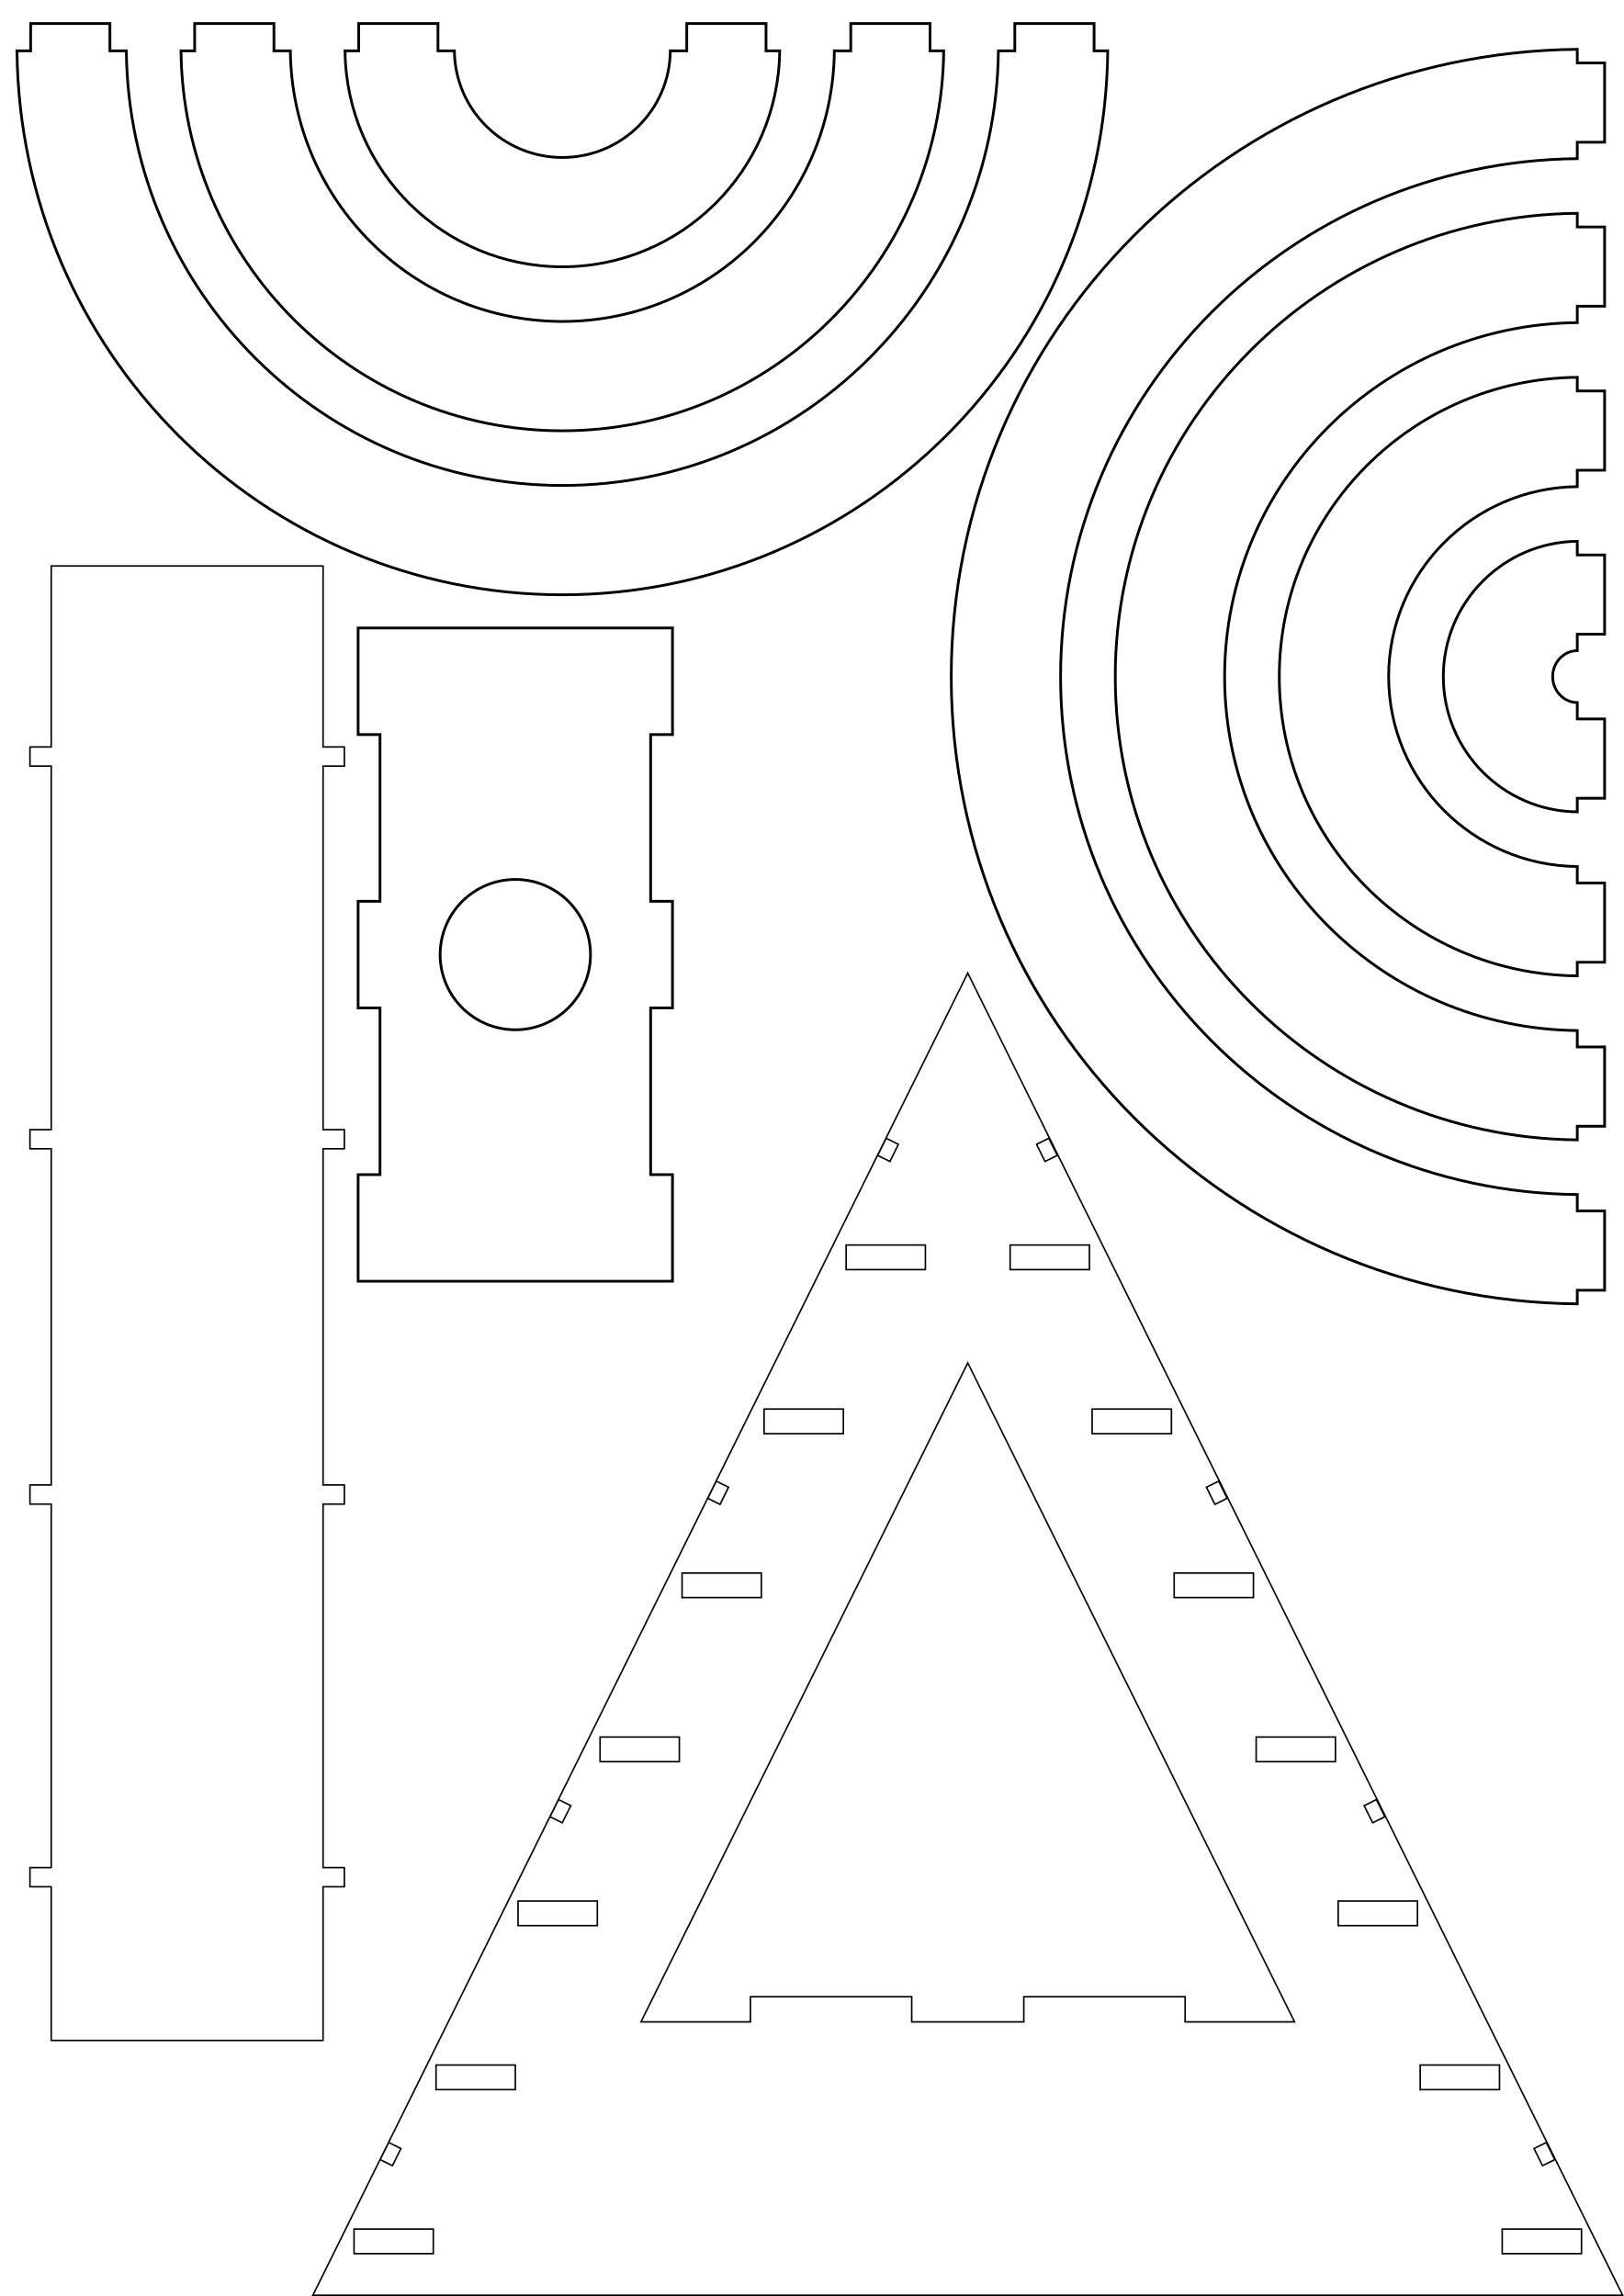
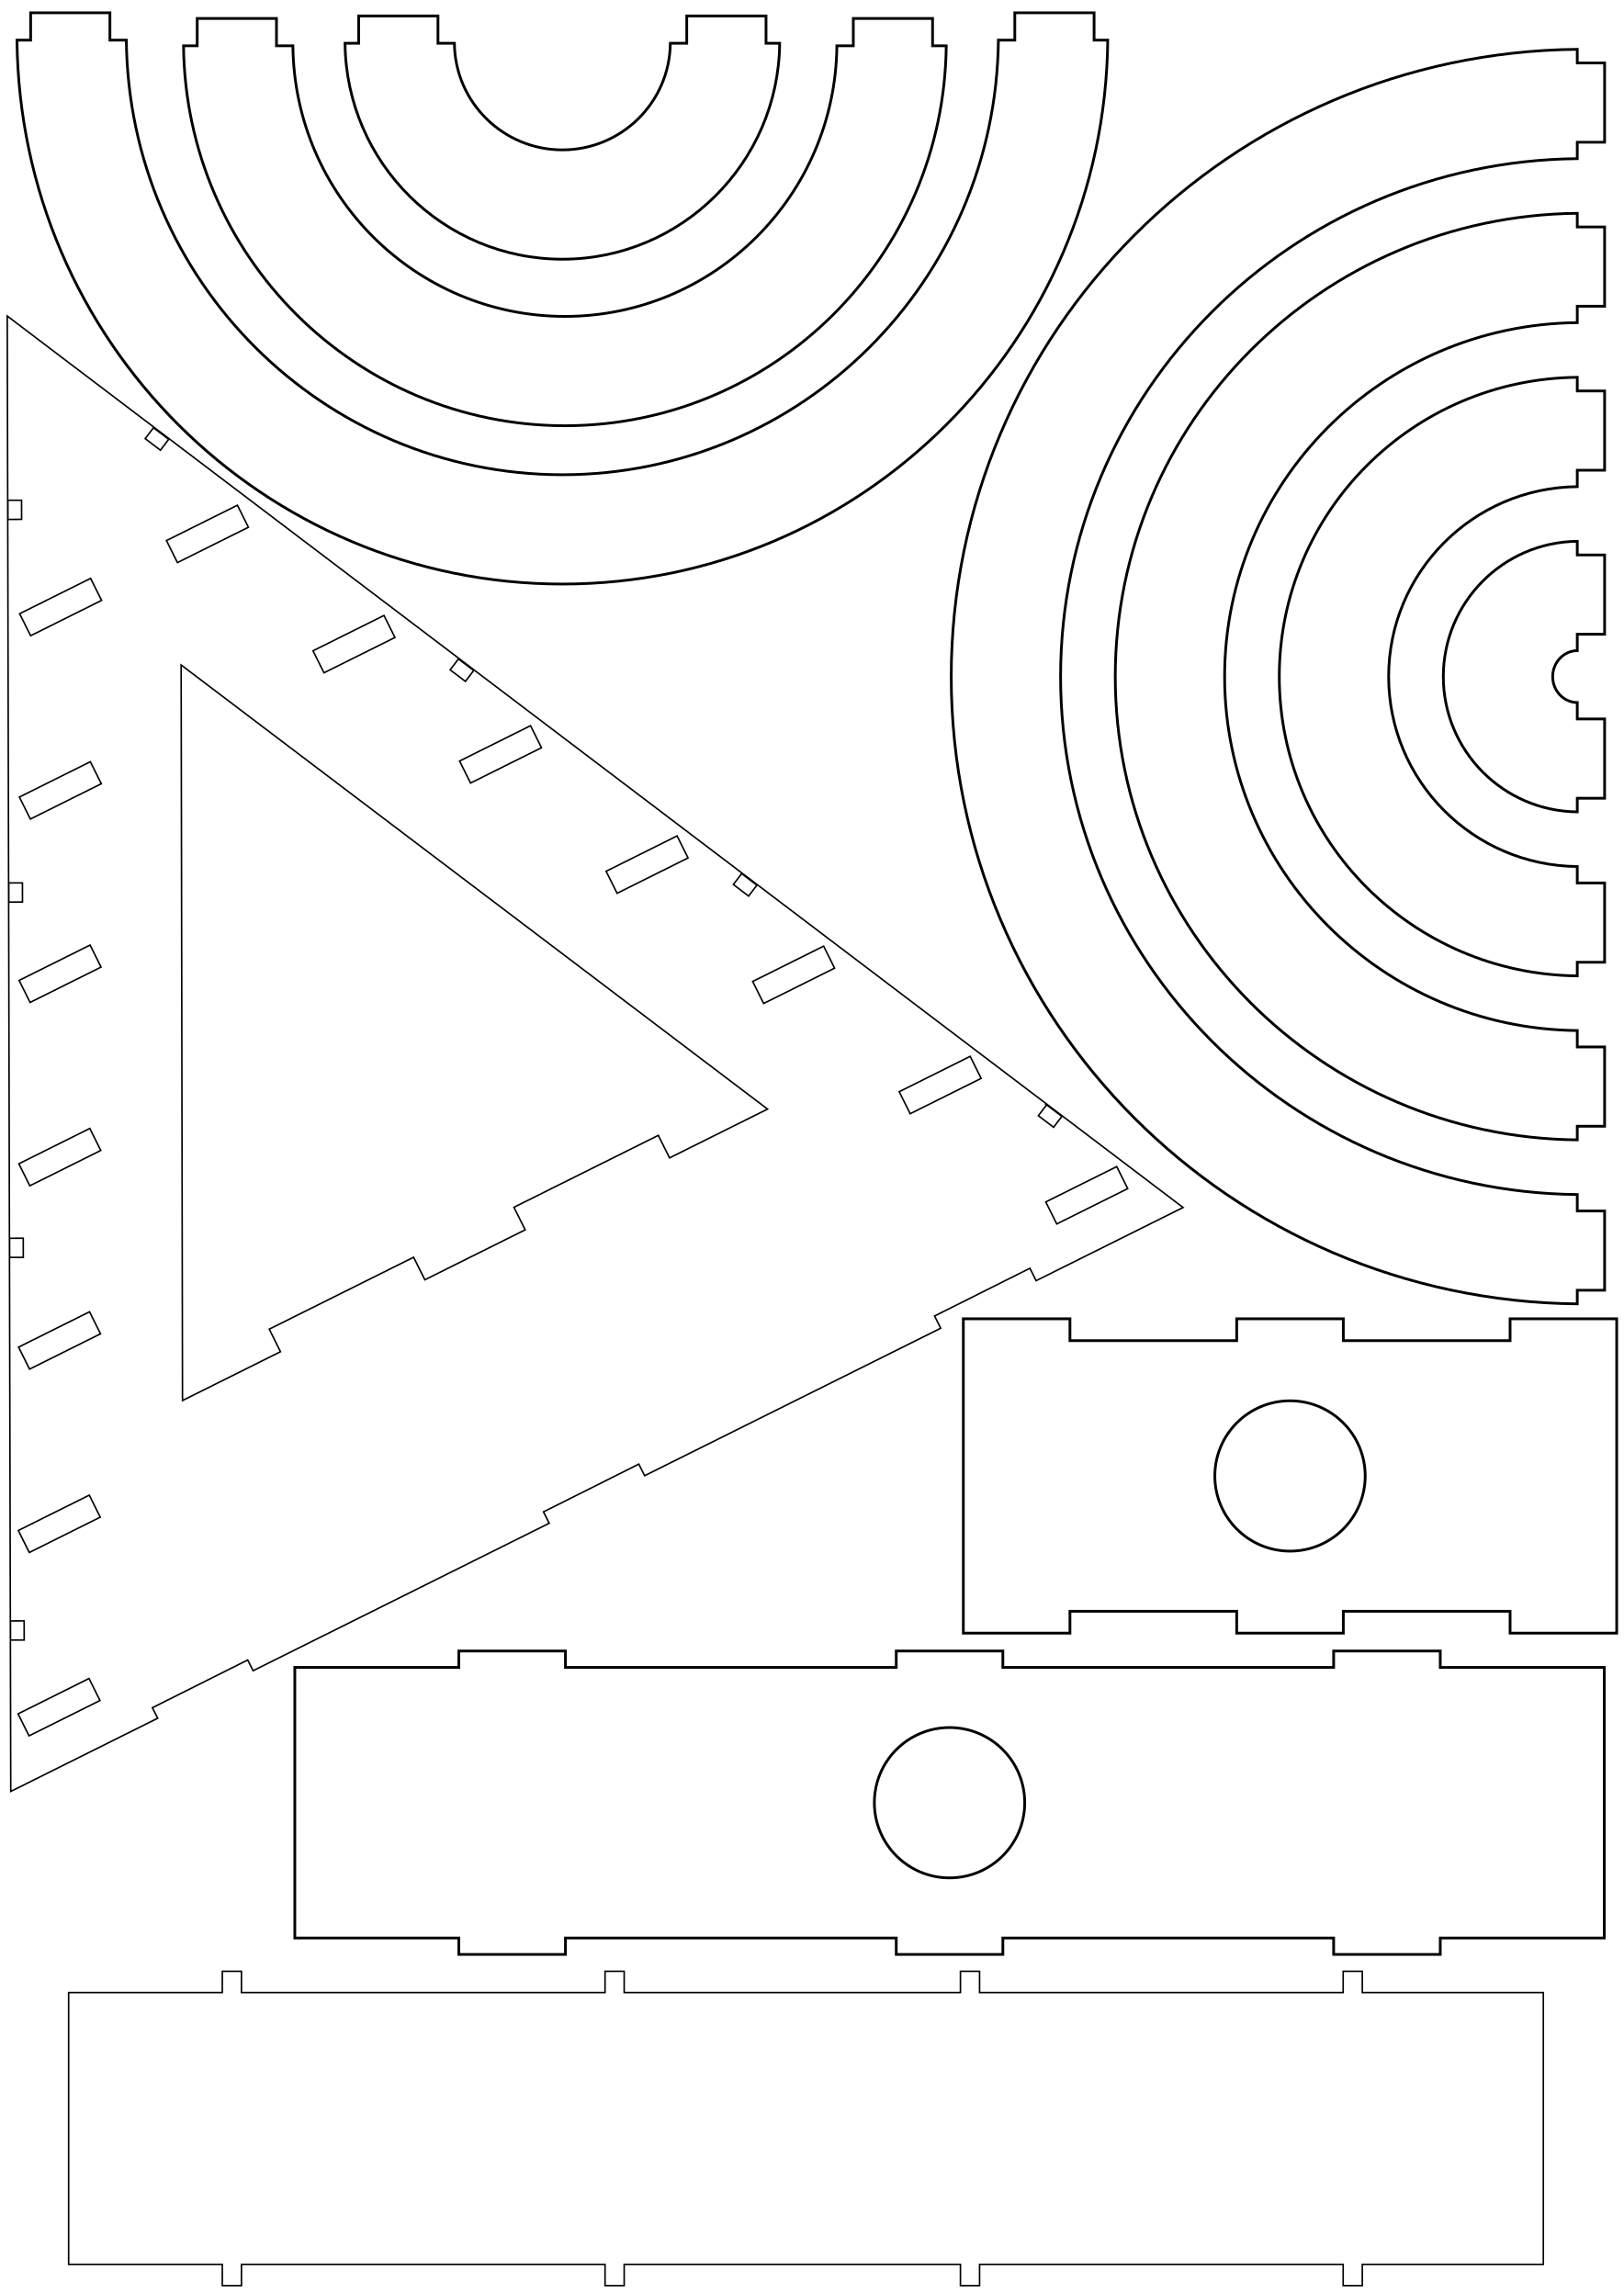
<svg xmlns="http://www.w3.org/2000/svg" xmlns:ns1="http://www.openswatchbook.org/uri/2009/osb" width="297mm" height="420mm" viewBox="0 0 1052.362 1488.189" id="svg2" version="1.1">
  <defs id="defs4">
    <linearGradient id="linearGradient4548" ns1:paint="solid">
      <stop style="stop-color:#000000;stop-opacity:1;" offset="0" id="stop4550" />
    </linearGradient>
    <linearGradient id="linearGradient4151" ns1:paint="solid">
      <stop style="stop-color:#31e5e8;stop-opacity:1;" offset="0" id="stop4153" />
    </linearGradient>
    <linearGradient id="linearGradient5638" ns1:paint="solid">
      <stop style="stop-color:#000000;stop-opacity:1;" offset="0" id="stop5640" />
    </linearGradient>
    <linearGradient id="linearGradient5620" ns1:paint="solid">
      <stop style="stop-color:#000000;stop-opacity:1;" offset="0" id="stop5622" />
    </linearGradient>
    <linearGradient id="linearGradient5614" ns1:paint="solid">
      <stop style="stop-color:#31e5e8;stop-opacity:1;" offset="0" id="stop5616" />
    </linearGradient>
  </defs>
  <g id="layer1" transform="translate(0,435.8268)">
    <path style="fill:none;fill-opacity:1;stroke:#000000;stroke-width:1.772;stroke-miterlimit:4;stroke-dasharray:none;stroke-opacity:1" d="M 829.054,2.733 A 195.082,194.07 0 0 0 1022.165,196.706 l 0,-8.85 17.717,0 0,-51.377 -17.717,0 0,-10.639 A 123.492,123.174 0 0 1 899.921,2.729 123.492,123.174 0 0 1 1022.165,-120.402 l 0,-10.641 17.717,0 0,-51.377 -17.717,0 0,-8.85 A 195.082,194.07 0 0 0 829.054,2.733 Z" id="path4149-2-6" />
-     <path style="fill:none;fill-opacity:1;stroke:#000000;stroke-width:1.772;stroke-miterlimit:4;stroke-dasharray:none;stroke-opacity:1" d="M 364.47,-50.301 A 353.588,356.159 0 0 0 717.878,-402.859 l -8.85,0 0,-17.717 -51.377,0 0,17.717 -10.641,0 A 282.691,284.569 0 0 1 364.464,-121.168 282.691,284.569 0 0 1 81.872,-402.859 l -10.639,0 0,-17.717 -51.379,0 0,17.717 -8.85,0 A 353.588,356.159 0 0 0 364.47,-50.301 Z" id="path4149-2-6-4-3-5" />
+     <path style="fill:none;fill-opacity:1;stroke:#000000;stroke-width:1.772;stroke-miterlimit:4;stroke-dasharray:none;stroke-opacity:1" d="M 364.47,-57.256 A 353.588,356.159 0 0 0 717.878,-409.815 l -8.85,0 0,-17.717 -51.377,0 0,17.717 -10.641,0 A 282.691,284.569 0 0 1 364.464,-128.123 282.691,284.569 0 0 1 81.872,-409.815 l -10.639,0 0,-17.717 -51.379,0 0,17.717 -8.85,0 A 353.588,356.159 0 0 0 364.47,-57.256 Z" id="path4149-2-6-4-3-5" />
    <path style="fill:none;fill-opacity:1;stroke:#000000;stroke-width:1.772;stroke-miterlimit:4;stroke-dasharray:none;stroke-opacity:1" d="M 616.456,2.751 A 409.851,406.76 0 0 0 1022.165,409.303 l 0,-8.85 17.717,0 0,-51.377 -17.717,0 0,-10.639 A 338.261,335.864 0 0 1 687.323,2.745 338.261,335.864 0 0 1 1022.165,-333.001 l 0,-10.639 17.717,0 0,-51.379 -17.717,0 0,-8.848 A 409.851,406.76 0 0 0 616.456,2.751 Z" id="path4149-2-6-4-3-5-0" />
    <path style="fill:none;fill-opacity:1;stroke:#000000;stroke-width:1.772;stroke-linecap:butt;stroke-miterlimit:4;stroke-dasharray:none;stroke-opacity:1" d="m 935.354,2.726 a 87.697,87.726 0 0 0 86.811,87.68 l 0,-8.85 17.717,0 0,-51.377 -17.717,0 0,-10.639 a 16.108,16.829 0 0 1 -15.943,-16.82 16.108,16.829 0 0 1 15.943,-16.824 l 0,-10.639 17.717,0 0,-51.379 -17.717,0 0,-8.848 A 87.697,87.726 0 0 0 935.354,2.726 Z" id="path4149" />
-     <path style="fill:none;fill-opacity:1;stroke:#000000;stroke-width:1.772;stroke-miterlimit:4;stroke-dasharray:none;stroke-opacity:1" d="m 364.452,-262.898 a 140.898,141.39 0 0 0 140.826,-139.961 l -8.85,0 0,-17.717 -51.377,0 0,17.717 -10.641,0 a 70.001,69.8 0 0 1 -69.965,69.094 70.001,69.8 0 0 1 -69.977,-69.094 l -10.639,0 0,-17.717 -51.379,0 0,17.717 -8.848,0 a 140.898,141.39 0 0 0 140.848,139.961 z" id="path4149-2" />
-     <path style="fill:none;fill-opacity:1;stroke:#000000;stroke-width:1.772;stroke-miterlimit:4;stroke-dasharray:none;stroke-opacity:1" d="m 364.461,-156.6 a 247.243,248.774 0 0 0 247.117,-246.26 l -8.85,0 0,-17.717 -51.377,0 0,17.717 -10.641,0 A 176.346,177.184 0 0 1 364.455,-227.467 176.346,177.184 0 0 1 188.17,-402.859 l -10.639,0 0,-17.717 -51.377,0 0,17.717 -8.85,0 a 247.243,248.774 0 0 0 247.156,246.26 z" id="path4149-2-6-4" />
+     <path style="fill:none;fill-opacity:1;stroke:#000000;stroke-width:1.772;stroke-miterlimit:4;stroke-dasharray:none;stroke-opacity:1" d="m 364.452,-267.817 a 140.898,141.39 0 0 0 140.826,-139.961 l -8.85,0 0,-17.717 -51.377,0 0,17.717 -10.641,0 a 70.001,69.8 0 0 1 -69.965,69.094 70.001,69.8 0 0 1 -69.977,-69.094 l -10.639,0 0,-17.717 -51.379,0 0,17.717 -8.848,0 a 140.898,141.39 0 0 0 140.848,139.961 z" id="path4149-2" />
+     <path style="fill:none;fill-opacity:1;stroke:#000000;stroke-width:1.772;stroke-miterlimit:4;stroke-dasharray:none;stroke-opacity:1" d="m 366.101,-159.878 a 247.243,248.774 0 0 0 247.117,-246.26 l -8.85,0 0,-17.717 -51.377,0 0,17.717 -10.641,0 A 176.346,177.184 0 0 1 366.095,-230.746 176.346,177.184 0 0 1 189.81,-406.138 l -10.639,0 0,-17.717 -51.377,0 0,17.717 -8.85,0 a 247.243,248.774 0 0 0 247.156,246.26 z" id="path4149-2-6-4" />
    <path style="fill:none;fill-opacity:1;stroke:#000000;stroke-width:1.772;stroke-miterlimit:4;stroke-dasharray:none;stroke-opacity:1" d="M 722.757,2.743 A 302.466,300.416 0 0 0 1022.165,303.005 l 0,-8.85 17.717,0 0,-51.377 -17.717,0 0,-10.639 A 230.877,229.519 0 0 1 793.622,2.737 230.877,229.519 0 0 1 1022.165,-226.701 l 0,-10.641 17.717,0 0,-51.377 -17.717,0 0,-8.85 A 302.466,300.416 0 0 0 722.757,2.743 Z" id="path4149-2-6-4-3" />
  </g>
  <g id="layer2" style="display:inline">
-     <path style="display:inline;fill:none;fill-rule:evenodd;stroke:#000000;stroke-width:1px;stroke-linecap:butt;stroke-linejoin:miter;stroke-opacity:1" d="M 627.174 630.709 L 202.773 1487.689 L 1051.557 1487.689 L 627.174 630.709 z M 679.674 737.779 L 685.178 748.893 L 677.24 752.824 L 671.736 741.711 L 679.674 737.779 z M 574.291 737.785 L 582.229 741.717 L 576.725 752.83 L 568.785 748.898 L 574.291 737.785 z M 548.326 806.988 L 599.705 806.988 L 599.705 822.932 L 548.326 822.932 L 548.326 806.988 z M 654.625 806.988 L 706.004 806.988 L 706.004 822.932 L 654.625 822.932 L 654.625 806.988 z M 627.178 883.408 L 838.965 1310.523 L 768.02 1310.523 L 768.02 1294.193 L 663.492 1294.193 L 663.492 1310.523 L 590.855 1310.523 L 590.855 1294.193 L 486.326 1294.193 L 486.326 1310.523 L 415.381 1310.523 L 627.178 883.408 z M 495.178 913.287 L 546.555 913.287 L 546.555 929.232 L 495.178 929.232 L 495.178 913.287 z M 707.775 913.287 L 759.154 913.287 L 759.154 929.232 L 707.775 929.232 L 707.775 913.287 z M 789.762 960.041 L 795.266 971.154 L 787.328 975.086 L 781.824 963.973 L 789.762 960.041 z M 464.199 960.045 L 472.137 963.977 L 466.633 975.09 L 458.695 971.158 L 464.199 960.045 z M 442.027 1019.586 L 493.406 1019.586 L 493.406 1035.531 L 442.027 1035.531 L 442.027 1019.586 z M 760.926 1019.586 L 812.303 1019.586 L 812.303 1035.531 L 760.926 1035.531 L 760.926 1019.586 z M 388.879 1125.885 L 440.256 1125.885 L 440.256 1141.83 L 388.879 1141.83 L 388.879 1125.885 z M 814.074 1125.885 L 865.453 1125.885 L 865.453 1141.83 L 814.074 1141.83 L 814.074 1125.885 z M 891.986 1166.428 L 897.49 1177.541 L 889.553 1181.473 L 884.049 1170.359 L 891.986 1166.428 z M 361.971 1166.43 L 369.91 1170.361 L 364.404 1181.475 L 356.467 1177.543 L 361.971 1166.43 z M 335.729 1232.186 L 387.105 1232.186 L 387.105 1248.129 L 335.729 1248.129 L 335.729 1232.186 z M 867.225 1232.186 L 918.602 1232.186 L 918.602 1248.129 L 867.225 1248.129 L 867.225 1232.186 z M 282.578 1338.484 L 333.957 1338.484 L 333.957 1354.428 L 282.578 1354.428 L 282.578 1338.484 z M 920.373 1338.484 L 971.752 1338.484 L 971.752 1354.428 L 920.373 1354.428 L 920.373 1338.484 z M 251.881 1388.689 L 259.818 1392.621 L 254.314 1403.734 L 246.375 1399.803 L 251.881 1388.689 z M 1002.074 1388.689 L 1007.578 1399.803 L 999.641 1403.734 L 994.137 1392.621 L 1002.074 1388.689 z M 229.43 1444.783 L 280.807 1444.783 L 280.807 1460.728 L 229.43 1460.728 L 229.43 1444.783 z M 973.523 1444.783 L 1024.902 1444.783 L 1024.902 1460.728 L 973.523 1460.728 L 973.523 1444.783 z " id="path4725" />
+     <path style="display:inline;fill:none;fill-rule:evenodd;stroke:#000000;stroke-width:1px;stroke-linecap:butt;stroke-linejoin:miter;stroke-opacity:1" d="m 4.701,204.836 2.269,956.308 95.218,-47.435 -3.42,-6.828 61.777,-30.944 3.487,6.961 191.879,-95.59 -3.695,-7.376 61.777,-30.944 3.761,7.509 191.878,-95.589 -3.969,-7.925 61.779,-30.944 4.036,8.057 95.218,-47.436 L 4.701,204.836 Z m 0.412,119.424 0.002,-8.5e-4 8.856,-0.021 0.03,12.401 -8.86,0.021 -0.027,-12.401 z m 94.323,-46.998 9.882,7.493 -5.351,7.058 -9.882,-7.493 5.351,-7.058 z m -86.704,120.517 45.988,-22.91 7.109,14.271 -45.988,22.91 -7.109,-14.271 z m 95.145,-47.401 45.988,-22.91 7.109,14.271 -45.988,22.91 -7.109,-14.271 z m 9.509,80.642 380.022,287.862 -63.502,31.635 -7.282,-14.617 -93.558,46.611 7.282,14.617 -65.016,32.389 -7.282,-14.617 -93.561,46.612 7.282,14.617 -63.502,31.635 -0.883,-476.743 z m -104.827,85.605 45.986,-22.91 7.111,14.272 -45.986,22.91 -7.111,-14.272 z m 190.291,-94.801 45.988,-22.91 7.11,14.273 -45.988,22.91 -7.11,-14.273 z M 5.683,572.29 l 8.856,-0.021 0.03,12.401 -8.859,0.02 -0.027,-12.401 z M 297.083,427.114 l 9.882,7.493 -5.351,7.058 -9.882,-7.493 5.351,-7.058 z m -284.696,208.357 45.988,-22.91 7.11,14.273 -45.988,22.91 -7.11,-14.273 z m 285.437,-142.201 45.987,-22.909 7.111,14.272 -45.987,22.909 -7.111,-14.272 z m -285.61,261.046 45.986,-22.91 7.11,14.273 -45.985,22.909 -7.111,-14.272 z m 380.583,-189.601 45.987,-22.912 7.11,14.273 -45.987,22.912 -7.11,-14.273 z M 6.211,802.604 l 8.857,-0.024 0.028,12.402 -8.857,0.024 -0.028,-12.402 z M 480.614,566.262 l 9.881,7.493 -5.351,7.058 -9.882,-7.493 5.353,-7.059 z M 12.042,873.161 58.029,850.252 l 7.109,14.271 -45.987,22.909 -7.109,-14.271 z m 475.728,-237.002 45.986,-22.91 7.109,14.271 -45.986,22.91 -7.109,-14.271 z m -475.903,355.848 45.988,-22.91 7.109,14.271 -45.988,22.91 -7.109,-14.271 z M 582.742,707.606 l 45.988,-22.91 7.111,14.27 -45.988,22.91 -7.11,-14.27 z m -575.964,343.027 8.859,-0.025 0.028,12.402 -8.86,0.023 -0.027,-12.401 z M 678.259,716.11 l 9.881,7.493 -5.35,7.06 -9.882,-7.493 5.352,-7.061 z m -666.563,394.743 45.986,-22.91 7.111,14.272 -45.986,22.91 -7.111,-14.272 z m 666.022,-331.802 45.988,-22.91 7.11,14.273 -45.988,22.91 -7.11,-14.273 z" id="path4725" />
+     <path style="opacity:1;fill:none;fill-opacity:1;stroke:#000000;stroke-width:1.772;stroke-linecap:butt;stroke-linejoin:miter;stroke-miterlimit:4;stroke-dasharray:none;stroke-opacity:1" d="m 297.349,1070.132 0,10.631 -106.299,0 0,175.393 106.299,0 0,10.631 69.094,0 0,-10.631 214.371,0 0,10.631 69.094,0 0,-10.631 214.369,0 0,10.631 69.096,0 0,-10.631 106.299,0 0,-175.393 -106.299,0 0,-10.631 -69.096,0 0,10.631 -214.369,0 0,-10.631 -69.094,0 0,10.631 -214.371,0 0,-10.631 -69.094,0 z m 318.012,49.607 a 48.72,48.72 0 0 1 48.721,48.719 48.72,48.72 0 0 1 -48.721,48.721 48.72,48.72 0 0 1 -48.721,-48.721 48.72,48.72 0 0 1 48.721,-48.719 z" id="rect8527" />
  </g>
  <g id="layer4" style="display:inline">
-     <path style="display:inline;opacity:1;fill:none;fill-opacity:1;stroke:#000000;stroke-width:0.999;stroke-linecap:butt;stroke-linejoin:miter;stroke-miterlimit:4;stroke-dasharray:none;stroke-opacity:1" d="m 33.206,366.843 0,117.314 -13.785,0 0,12.402 13.785,0 0,235.629 -13.785,0 0,12.402 13.785,0 0,217.914 -13.785,0 0,12.4 13.785,0 0,235.631 -13.785,0 0,12.4 13.785,0 0,99.6 176.168,0 0,-99.6 13.787,0 0,-12.4 -13.787,0 0,-235.631 13.787,0 0,-12.4 -13.787,0 0,-217.914 13.787,0 0,-12.402 -13.787,0 0,-235.629 13.787,0 0,-12.402 -13.787,0 0,-117.314 -176.168,0 z" id="rect4178" />
+     <path style="display:inline;opacity:1;fill:none;fill-opacity:1;stroke:#000000;stroke-width:0.999;stroke-linecap:butt;stroke-linejoin:miter;stroke-miterlimit:4;stroke-dasharray:none;stroke-opacity:1" d="m 1000.169,1291.52 -117.315,0 0,-13.785 -12.402,0 0,13.785 -235.629,0 0,-13.785 -12.402,0 0,13.785 -217.914,0 0,-13.785 -12.4,0 0,13.785 -235.631,0 0,-13.785 -12.4,0 0,13.785 -99.6,0 0,176.168 99.6,0 0,13.787 12.4,0 0,-13.787 235.631,0 0,13.787 12.4,0 0,-13.787 217.914,0 0,13.787 12.402,0 0,-13.787 235.629,0 0,13.787 12.402,0 0,-13.787 117.315,0 0,-176.168 z" id="rect4178" />
  </g>
  <g id="layer5" style="display:inline" />
  <g id="layer3" style="display:none">
    <path style="fill:none;fill-opacity:1;fill-rule:evenodd;stroke:#000000;stroke-width:0.999;stroke-linecap:butt;stroke-linejoin:miter;stroke-miterlimit:4;stroke-dasharray:none;stroke-opacity:1" d="m 0,1451.87 850.394,0" id="path4807" />
    <path style="fill:none;fill-opacity:1;fill-rule:evenodd;stroke:#000000;stroke-width:0.999;stroke-linecap:butt;stroke-linejoin:miter;stroke-miterlimit:4;stroke-dasharray:none;stroke-opacity:1" d="m 0,1345.957 850.394,0" id="path4807-5" />
    <path style="fill:none;fill-opacity:1;fill-rule:evenodd;stroke:#000000;stroke-width:0.999;stroke-linecap:butt;stroke-linejoin:miter;stroke-miterlimit:4;stroke-dasharray:none;stroke-opacity:1" d="m 0,1239.658 850.394,0" id="path4807-5-6" />
    <path style="fill:none;fill-opacity:1;fill-rule:evenodd;stroke:#000000;stroke-width:0.999;stroke-linecap:butt;stroke-linejoin:miter;stroke-miterlimit:4;stroke-dasharray:none;stroke-opacity:1" d="m 0,1133.359 850.394,0" id="path4807-5-0" />
    <path style="fill:none;fill-opacity:1;fill-rule:evenodd;stroke:#000000;stroke-width:0.999;stroke-linecap:butt;stroke-linejoin:miter;stroke-miterlimit:4;stroke-dasharray:none;stroke-opacity:1" d="m 0,1027.059 850.394,0" id="path4807-5-2" />
    <path style="fill:none;fill-opacity:1;fill-rule:evenodd;stroke:#000000;stroke-width:0.999;stroke-linecap:butt;stroke-linejoin:miter;stroke-miterlimit:4;stroke-dasharray:none;stroke-opacity:1" d="m 0,920.76 850.394,0" id="path4807-5-7" />
    <path style="fill:none;fill-opacity:1;fill-rule:evenodd;stroke:#000000;stroke-width:0.999;stroke-linecap:butt;stroke-linejoin:miter;stroke-miterlimit:4;stroke-dasharray:none;stroke-opacity:1" d="m 0,814.461 850.394,0" id="path4807-5-4" />
    <rect style="display:inline;opacity:1;fill:none;fill-opacity:1;stroke:#000000;stroke-width:1.772;stroke-linecap:butt;stroke-linejoin:miter;stroke-miterlimit:4;stroke-dasharray:none;stroke-opacity:1" id="rect8382" width="97.441" height="97.441" x="745.124" y="1145.866" transform="matrix(0.8959574,0.44414,-0.44414,0.8959574,0,0)" />
    <rect style="display:inline;opacity:1;fill:none;fill-opacity:1;stroke:#000000;stroke-width:1.772;stroke-linecap:butt;stroke-linejoin:miter;stroke-miterlimit:4;stroke-dasharray:none;stroke-opacity:1" id="rect8420" width="97.441" height="97.441" x="282.666" y="1701.795" transform="matrix(0.8961713,-0.4437083,0.4437083,0.8961713,0,0)" />
  </g>
  <g id="layer6">
-     <path style="opacity:1;fill:none;fill-opacity:1;stroke:#000000;stroke-width:1.772;stroke-linecap:butt;stroke-linejoin:miter;stroke-miterlimit:4;stroke-dasharray:none;stroke-opacity:1" d="m 232.088,407.03 0,69.094 14.172,0 0,108.07 -14.172,0 0,69.096 14.172,0 0,108.07 -14.172,0 0,69.094 14.172,0 1.771,0 171.85,0 1.771,0 14.174,0 0,-69.094 -14.174,0 0,-108.07 14.174,0 0,-69.096 -14.174,0 0,-108.07 14.174,0 0,-69.094 -14.174,0 -1.771,0 -171.85,0 -1.771,0 -14.172,0 z m 101.869,162.99 a 48.72,48.72 0 0 1 48.721,48.721 48.72,48.72 0 0 1 -48.721,48.721 48.72,48.72 0 0 1 -48.721,-48.721 48.72,48.72 0 0 1 48.721,-48.721 z" id="rect8423" />
+     <path style="opacity:1;fill:none;fill-opacity:1;stroke:#000000;stroke-width:1.772;stroke-linecap:butt;stroke-linejoin:miter;stroke-miterlimit:4;stroke-dasharray:none;stroke-opacity:1" d="m 1047.718,854.799 -69.094,0 0,14.172 -108.07,0 0,-14.172 -69.096,0 0,14.172 -108.07,0 0,-14.172 -69.094,0 0,14.172 0,1.772 0,171.85 0,1.771 0,14.174 69.094,0 0,-14.174 108.07,0 0,14.174 69.096,0 0,-14.174 108.07,0 0,14.174 69.094,0 0,-14.174 0,-1.771 0,-171.85 0,-1.772 0,-14.172 z m -162.99,101.869 a 48.72,48.72 0 0 1 -48.721,48.721 48.72,48.72 0 0 1 -48.721,-48.721 48.72,48.72 0 0 1 48.721,-48.721 48.72,48.72 0 0 1 48.721,48.721 z" id="rect8423" />
  </g>
</svg>
